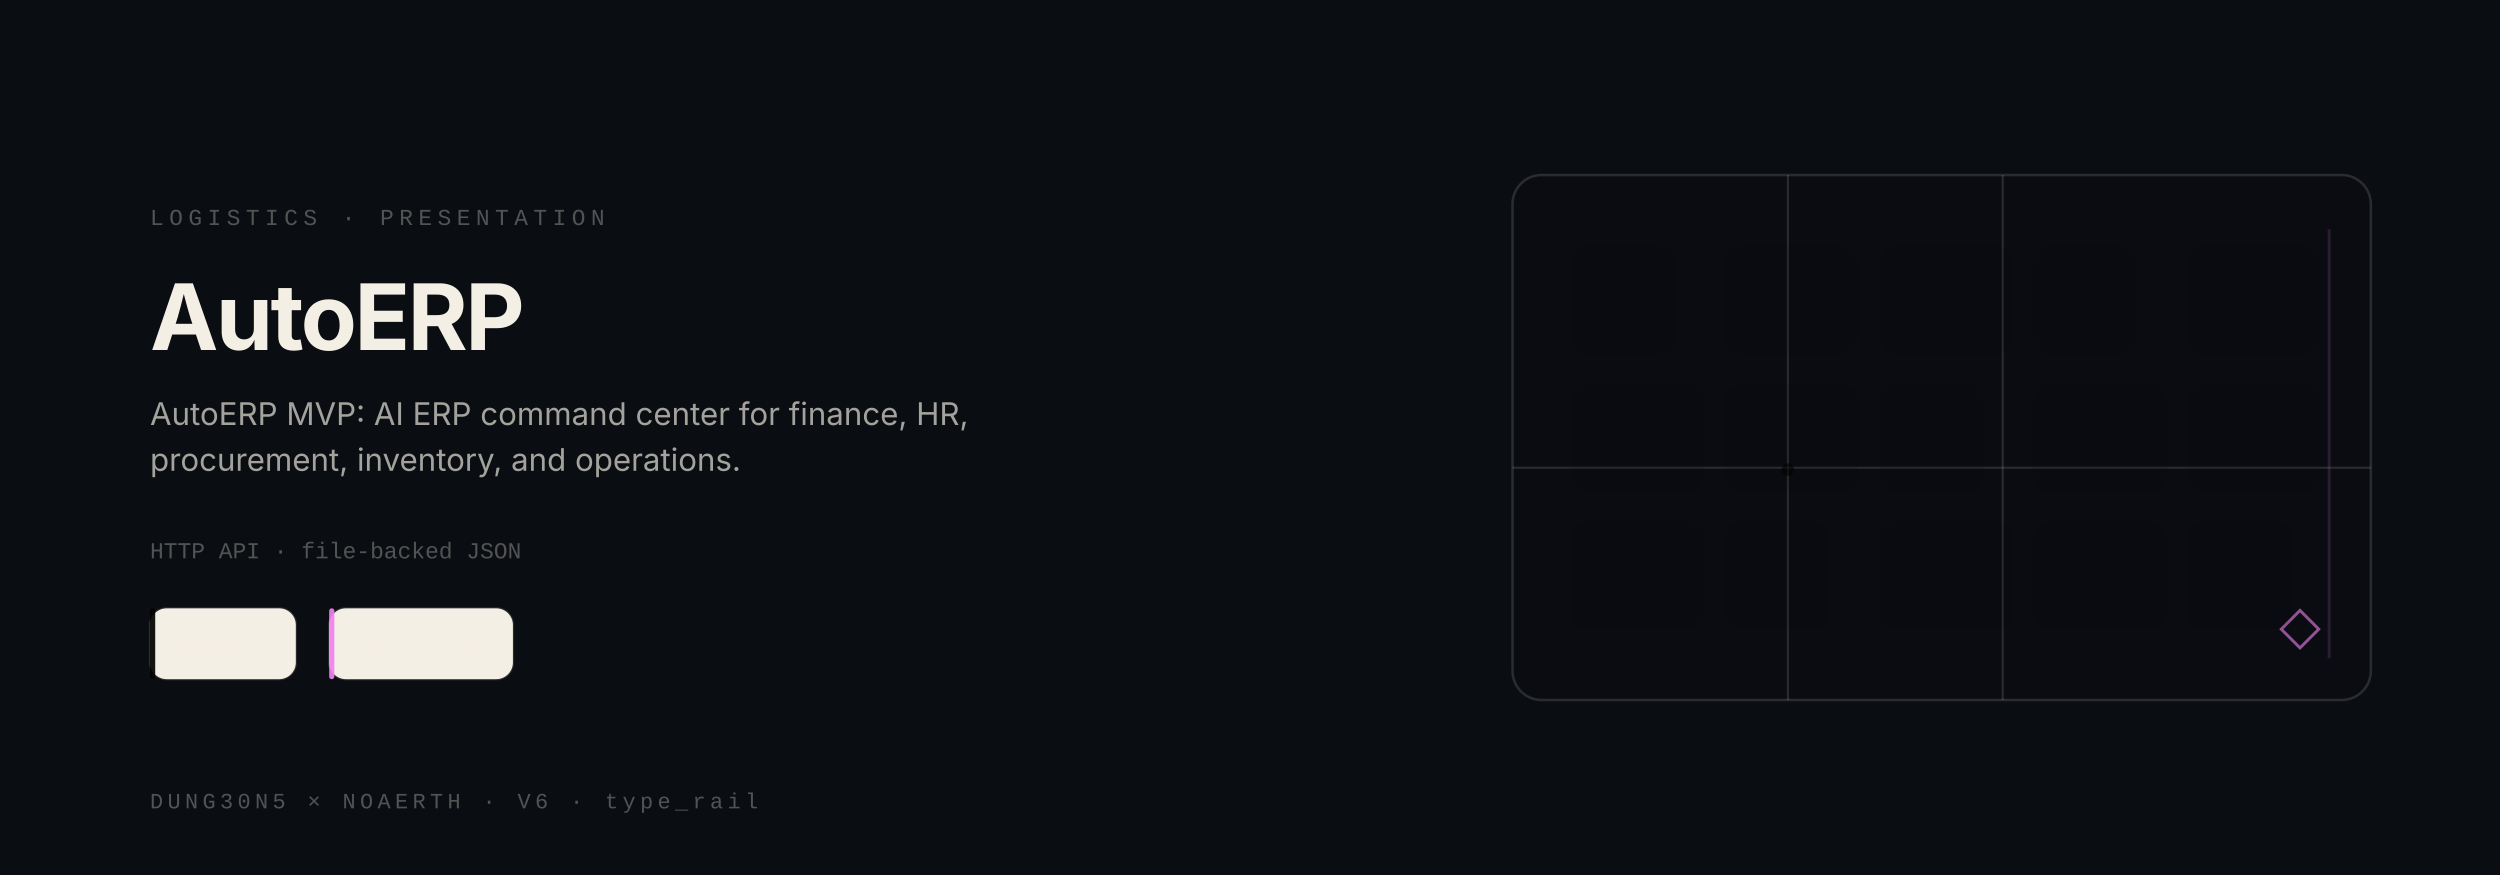
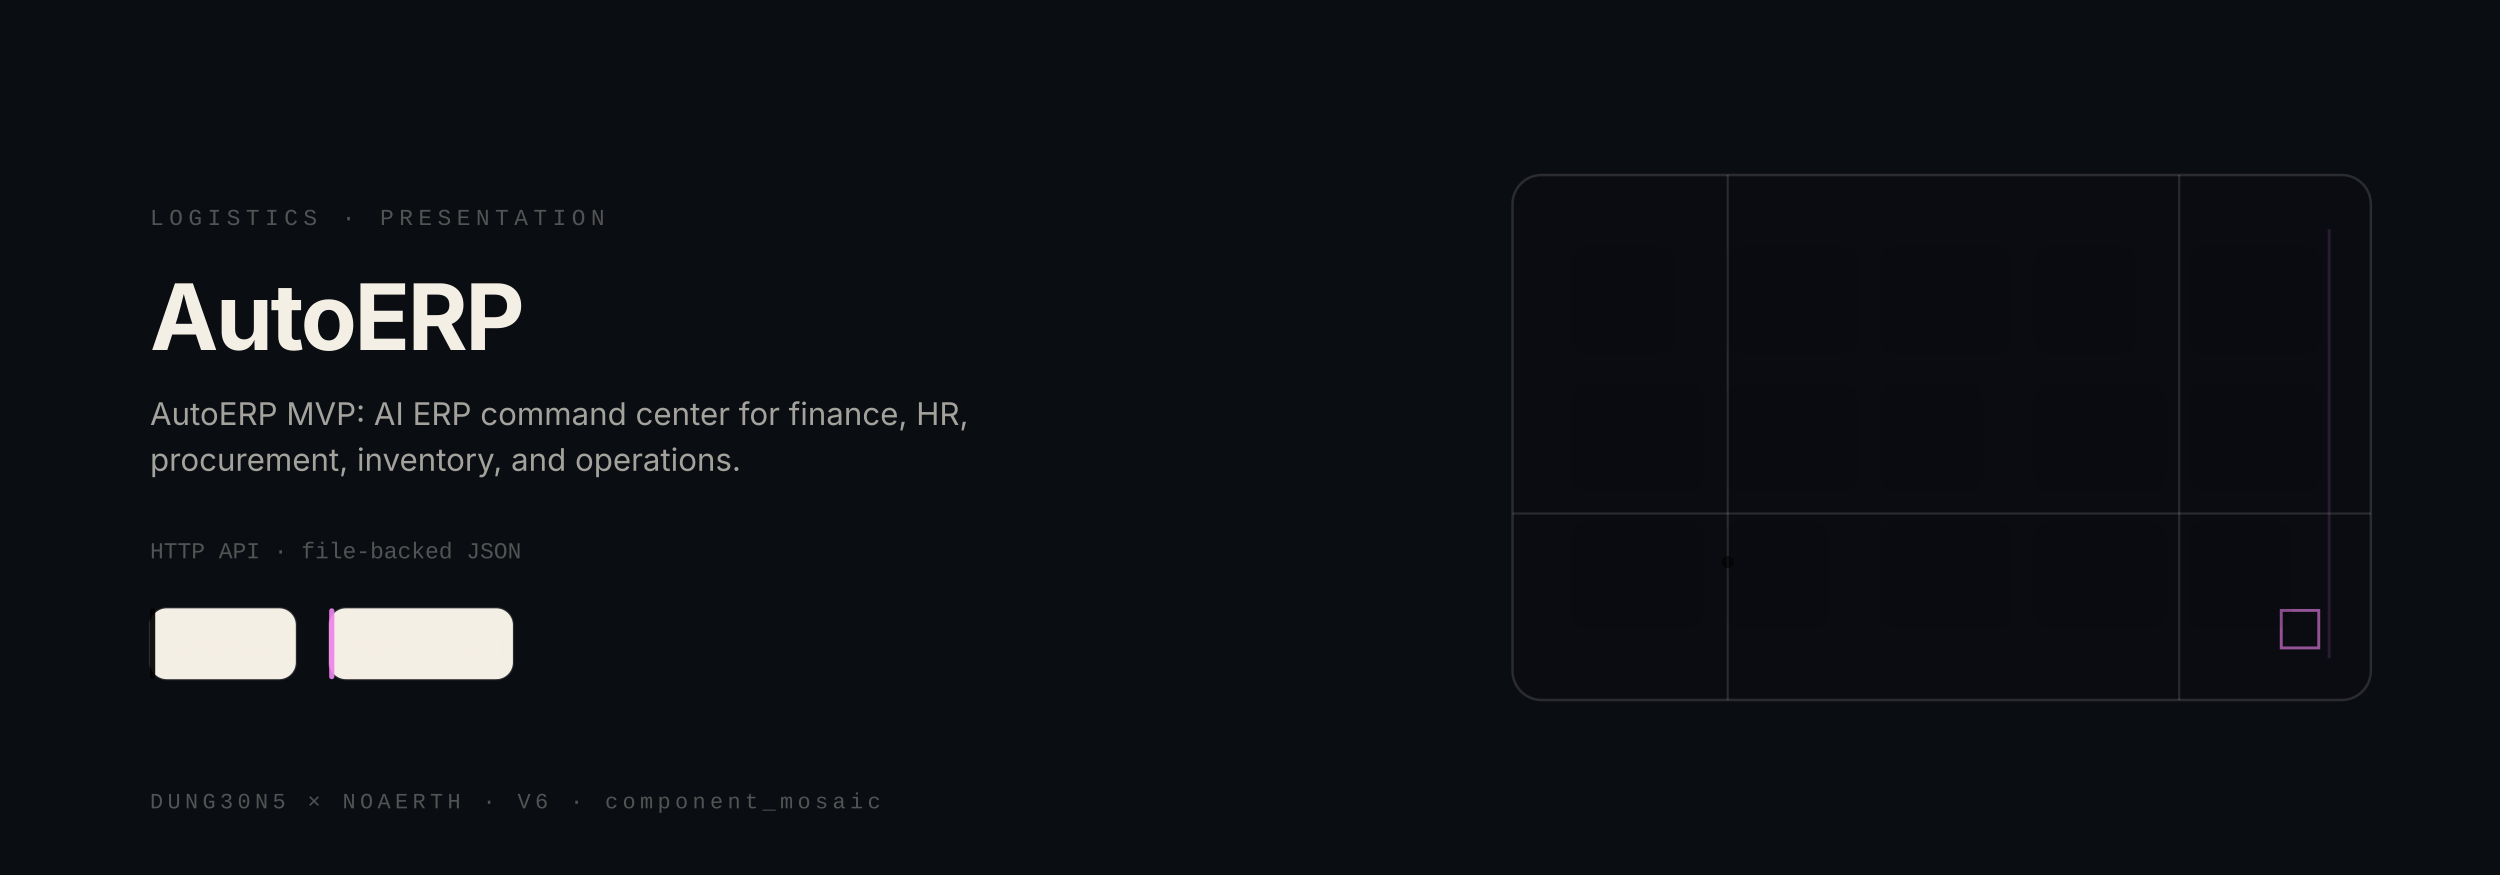
<svg xmlns="http://www.w3.org/2000/svg" viewBox="0 0 1200 420" width="1200" height="420" role="img" aria-label="AutoERP: a composed grid assembles and a sweep resolves it">
  <rect width="1200" height="420" fill="#0a0d12" />
  <text x="72" y="108" font-family="ui-monospace, SFMono-Regular, Menlo, Monaco, Consolas, 'Liberation Mono', monospace" font-size="11" letter-spacing="2.6" fill="#f4efe44f">LOGISTICS · PRESENTATION</text>
  <text x="72" y="168" font-family="-apple-system, BlinkMacSystemFont, 'Segoe UI', Inter, Helvetica, Arial, sans-serif" font-size="44" font-weight="660" letter-spacing="-1.2" fill="#f4efe4">AutoERP</text>
  <text x="72" y="204" font-family="-apple-system, BlinkMacSystemFont, 'Segoe UI', Inter, Helvetica, Arial, sans-serif" font-size="15" fill="#f4efe4a8">AutoERP MVP: AI ERP command center for finance, HR,</text>
  <text x="72" y="226" font-family="-apple-system, BlinkMacSystemFont, 'Segoe UI', Inter, Helvetica, Arial, sans-serif" font-size="15" fill="#f4efe4a8">procurement, inventory, and operations.</text>
  <text x="72" y="268" font-family="ui-monospace, SFMono-Regular, Menlo, Monaco, Consolas, 'Liberation Mono', monospace" font-size="11" fill="#f4efe44f">HTTP API · file-backed JSON</text>
  <rect x="72.0" y="292.0" width="70.0" height="34.0" rx="8" fill="#f4efe4" stroke="#f4efe424" stroke-width="1.1" />
  <rect x="72.0" y="292.0" width="2.5" height="34.0" rx="1.2" fill="mint" opacity="0.92" />
  <text x="107.0" y="314" font-family="ui-monospace, SFMono-Regular, Menlo, Monaco, Consolas, 'Liberation Mono', monospace" font-size="11" fill="#f4efe4" fill-opacity="0.82" text-anchor="middle">command</text>
  <rect x="158.0" y="292.0" width="88.2" height="34.0" rx="8" fill="#f4efe4" stroke="#f4efe424" stroke-width="1.1" />
  <rect x="158.0" y="292.0" width="2.5" height="34.0" rx="1.2" fill="violet" opacity="0.92" />
  <text x="202.1" y="314" font-family="ui-monospace, SFMono-Regular, Menlo, Monaco, Consolas, 'Liberation Mono', monospace" font-size="11" fill="#f4efe4" fill-opacity="0.82" text-anchor="middle">command/[id]</text>
  <rect x="726.0" y="84.0" width="412.0" height="252.0" rx="14" fill="mint" fill-opacity="0.04" />
  <rect x="729.0" y="87.0" width="406.0" height="246.0" rx="12" fill="none" stroke="mint" stroke-width="1" stroke-opacity="0.18" />
  <rect x="726.0" y="84.0" width="412.0" height="252.0" rx="14" fill="none" stroke="#f4efe424" stroke-width="1.2" />
-   <line x1="858.2" y1="84.0" x2="858.2" y2="336.0" stroke="#f4efe424" stroke-width="1" />
-   <line x1="961.3" y1="84.0" x2="961.3" y2="336.0" stroke="#f4efe424" stroke-width="1" />
-   <line x1="726.0" y1="224.5" x2="1138.0" y2="224.5" stroke="#f4efe424" stroke-width="1" />
-   <circle cx="858.2" cy="225.4" r="3" fill="mint" opacity="0.55" />
+   <line x1="829.3" y1="84.0" x2="829.3" y2="336.0" stroke="#f4efe424" stroke-width="1" />
+   <line x1="1046.0" y1="84.0" x2="1046.0" y2="336.0" stroke="#f4efe424" stroke-width="1" />
+   <line x1="726.0" y1="246.5" x2="1138.0" y2="246.5" stroke="#f4efe424" stroke-width="1" />
+   <circle cx="829.3" cy="269.8" r="3" fill="mint" opacity="0.55" />
  <rect x="734.0" y="92.0" width="396.0" height="236.0" rx="12" fill="none" stroke="mint" stroke-width="1" stroke-opacity="0.22" />
-   <path d="M1095.0 302.0 l9 -9 l9 9 l-9 9 z" fill="none" stroke="violet" stroke-width="1.4" opacity="0.6" />
+   <path d="M1095.0 293.0 h18 v18 h-18 z" fill="none" stroke="violet" stroke-width="1.4" opacity="0.6" />
  <rect x="754" y="118" width="50" height="52" rx="8" fill="mint" fill-opacity="0.08" stroke="mint" stroke-width="1" stroke-opacity="0.4" opacity="0.85" />
  <rect x="828" y="118" width="64" height="52" rx="8" fill="mint" fill-opacity="0.08" stroke="mint" stroke-width="1" stroke-opacity="0.4" opacity="0.85" />
  <rect x="902" y="118" width="64" height="52" rx="8" fill="mint" fill-opacity="0.08" stroke="mint" stroke-width="1" stroke-opacity="0.4" opacity="0.85" />
  <rect x="976" y="118" width="50" height="52" rx="8" fill="mint" fill-opacity="0.08" stroke="mint" stroke-width="1" stroke-opacity="0.4" opacity="0.85" />
  <rect x="1050" y="118" width="64" height="52" rx="8" fill="mint" fill-opacity="0.08" stroke="mint" stroke-width="1" stroke-opacity="0.4" opacity="0.85" />
  <rect x="754" y="184" width="64" height="52" rx="8" fill="mint" fill-opacity="0.08" stroke="mint" stroke-width="1" stroke-opacity="0.4" opacity="0.85" />
  <rect x="828" y="184" width="64" height="52" rx="8" fill="mint" fill-opacity="0.08" stroke="mint" stroke-width="1" stroke-opacity="0.4" opacity="0.85" />
  <rect x="902" y="184" width="50" height="52" rx="8" fill="mint" fill-opacity="0.08" stroke="mint" stroke-width="1" stroke-opacity="0.4" opacity="0.85" />
  <rect x="976" y="184" width="64" height="52" rx="8" fill="mint" fill-opacity="0.08" stroke="mint" stroke-width="1" stroke-opacity="0.4" opacity="0.85" />
  <rect x="1050" y="184" width="64" height="52" rx="8" fill="mint" fill-opacity="0.08" stroke="mint" stroke-width="1" stroke-opacity="0.4" opacity="0.85" />
  <rect x="754" y="250" width="64" height="52" rx="8" fill="mint" fill-opacity="0.08" stroke="mint" stroke-width="1" stroke-opacity="0.4" opacity="0.85" />
  <rect x="828" y="250" width="50" height="52" rx="8" fill="mint" fill-opacity="0.08" stroke="mint" stroke-width="1" stroke-opacity="0.4" opacity="0.85" />
  <rect x="902" y="250" width="64" height="52" rx="8" fill="mint" fill-opacity="0.08" stroke="mint" stroke-width="1" stroke-opacity="0.4" opacity="0.85" />
  <rect x="976" y="250" width="64" height="52" rx="8" fill="mint" fill-opacity="0.08" stroke="mint" stroke-width="1" stroke-opacity="0.4" opacity="0.85" />
  <rect x="1050" y="250" width="50" height="52" rx="8" fill="mint" fill-opacity="0.08" stroke="mint" stroke-width="1" stroke-opacity="0.4" opacity="0.85" />
  <line x1="1118" y1="110" x2="1118" y2="316" stroke="violet" stroke-width="1.4" opacity="0.14" />
-   <text x="72" y="388" font-family="ui-monospace, SFMono-Regular, Menlo, Monaco, Consolas, 'Liberation Mono', monospace" font-size="10.5" letter-spacing="2.1" fill="#f4efe44f">DUNG30N5 × NOAERTH · V6 · type_rail</text>
+   <text x="72" y="388" font-family="ui-monospace, SFMono-Regular, Menlo, Monaco, Consolas, 'Liberation Mono', monospace" font-size="10.5" letter-spacing="2.1" fill="#f4efe44f">DUNG30N5 × NOAERTH · V6 · component_mosaic</text>
</svg>
